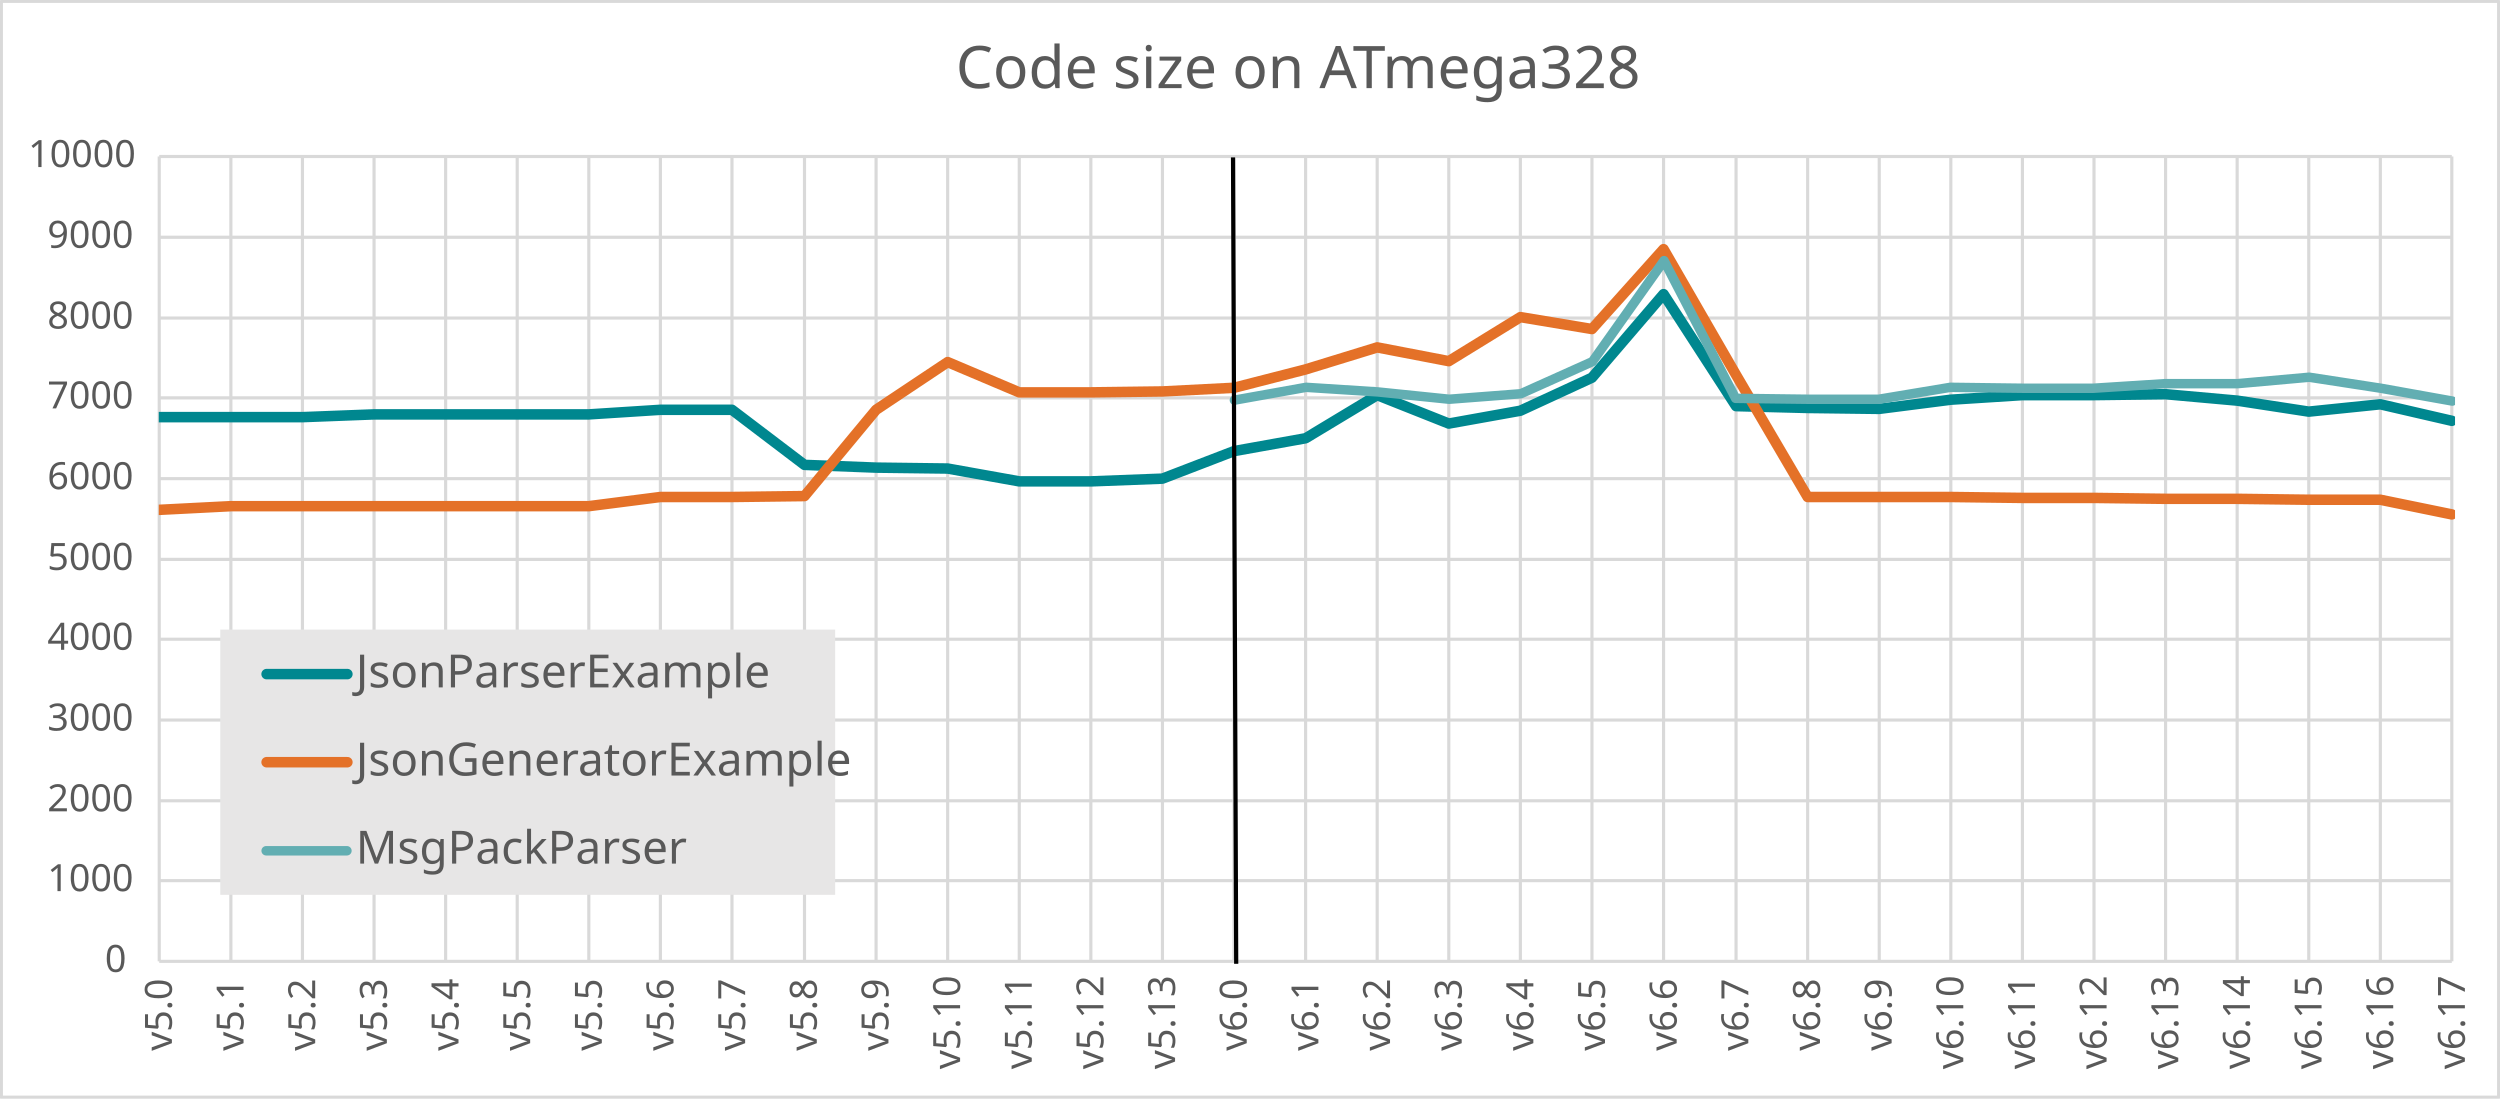
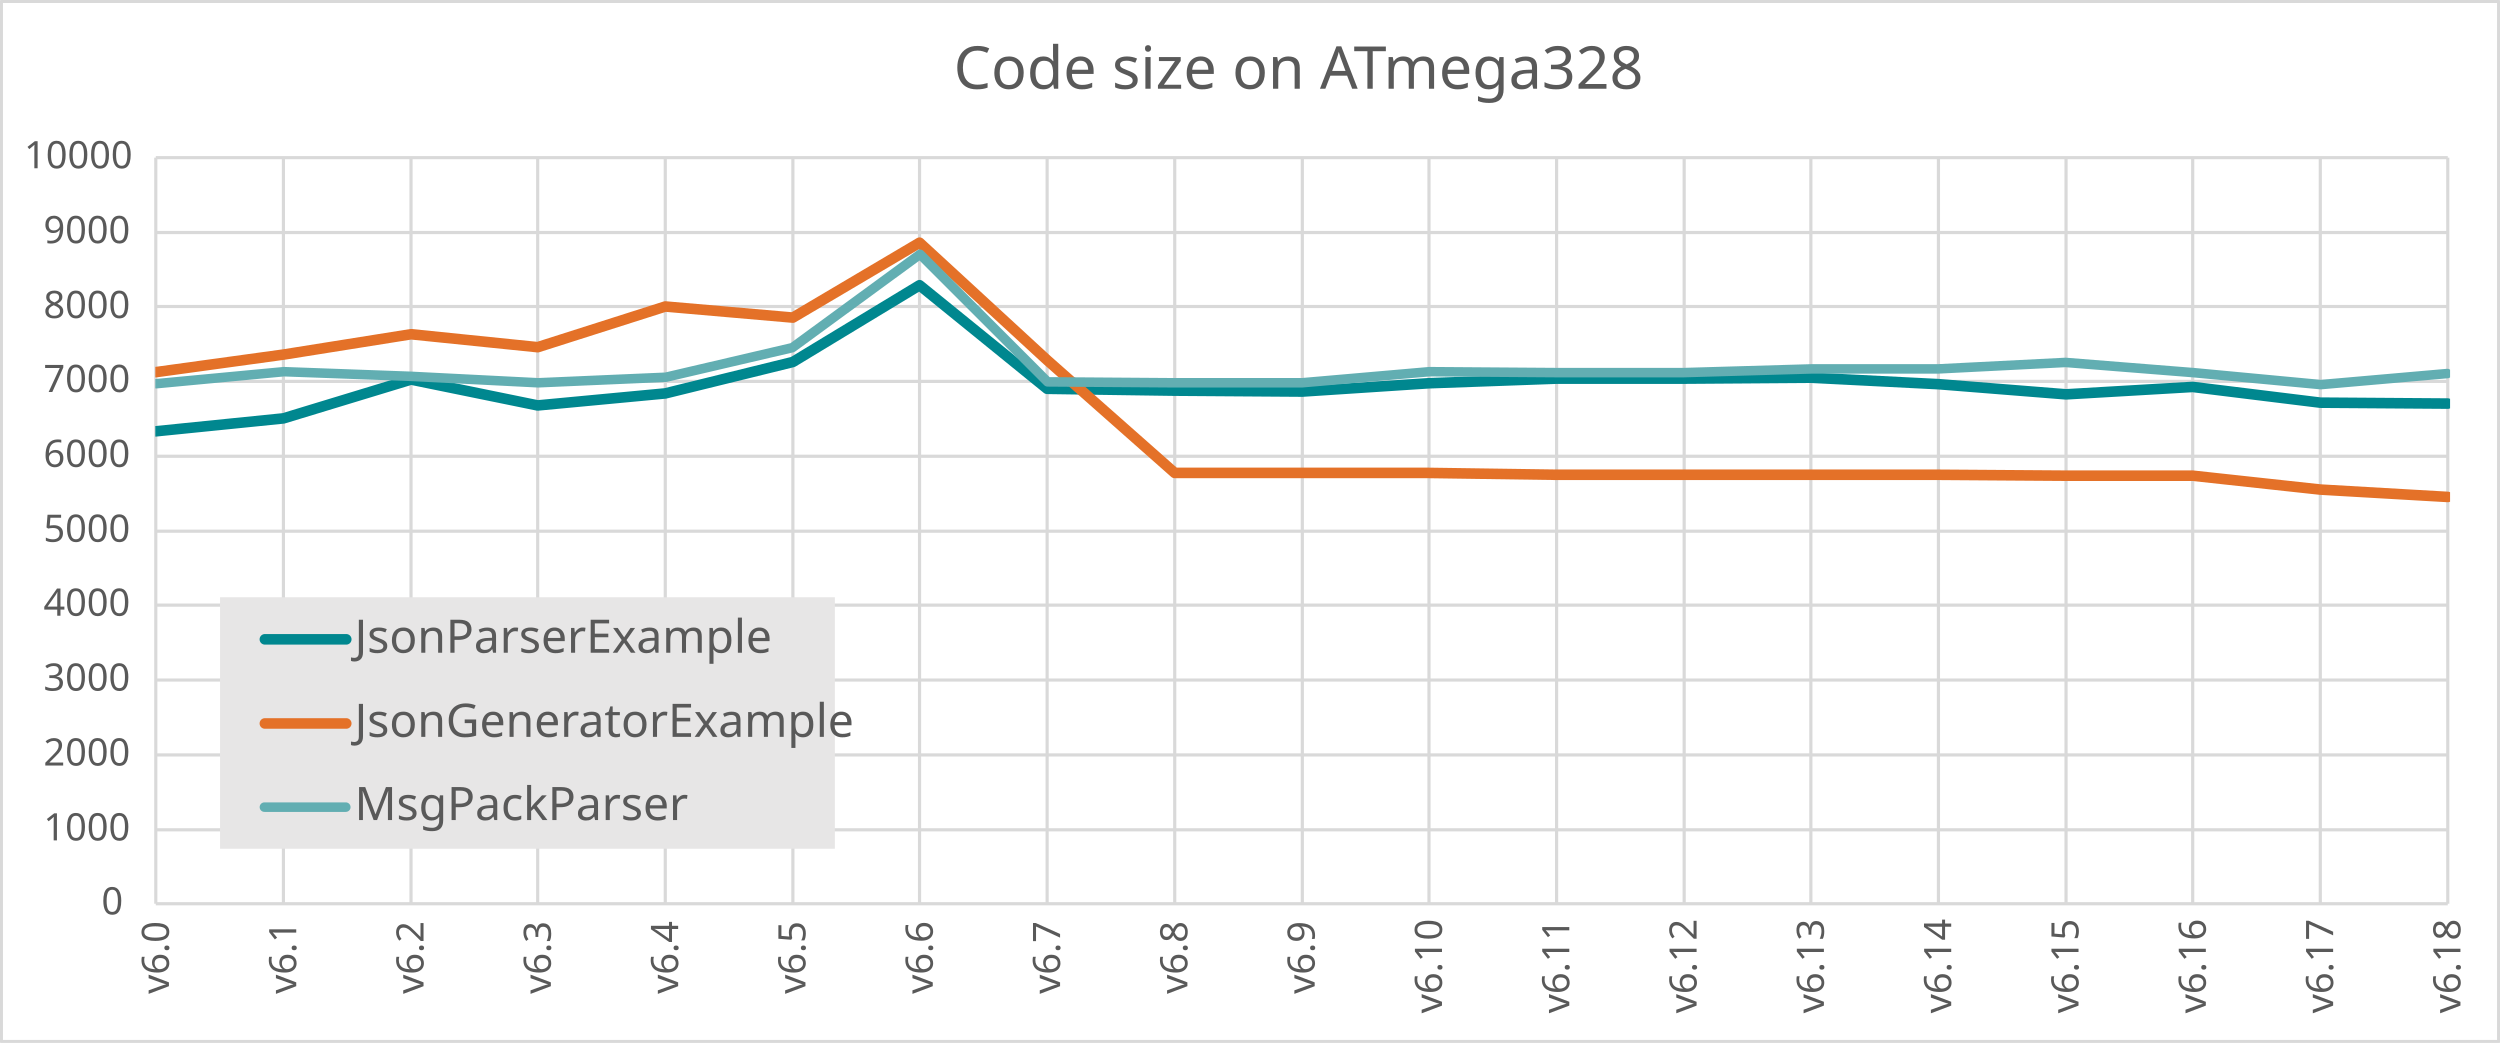
- <svg xmlns="http://www.w3.org/2000/svg" width="2724" height="1197" overflow="hidden">
+ <svg xmlns="http://www.w3.org/2000/svg" width="2704" height="1128" overflow="hidden">
  <defs>
-     <clipPath id="a">
-       <path d="M1326 171h2724v1197H1326z" />
-     </clipPath>
-     <clipPath id="b">
-       <path d="M1326 171h2722v1195H1326z" />
-     </clipPath>
-     <clipPath id="c">
-       <path d="M1326 171h2722v1195H1326z" />
-     </clipPath>
-     <clipPath id="d">
-       <path d="M1326 171h2722v1195H1326z" />
-     </clipPath>
-     <clipPath id="e">
-       <path d="M1499 341h2502v880H1499z" />
-     </clipPath>
-     <clipPath id="f">
-       <path d="M1499 341h2502v880H1499z" />
-     </clipPath>
-     <clipPath id="g">
-       <path d="M1499 341h2502v880H1499z" />
-     </clipPath>
-     <clipPath id="h">
-       <path d="M1326 171h2722v1195H1326z" />
-     </clipPath>
-     <clipPath id="i">
-       <path d="M1326 171h2722v1195H1326z" />
-     </clipPath>
-     <clipPath id="j">
-       <path d="M1326 171h2722v1195H1326z" />
-     </clipPath>
-     <clipPath id="k">
-       <path d="M1326 171h2722v1195H1326z" />
-     </clipPath>
-     <clipPath id="l">
-       <path d="M1326 171h2722v1195H1326z" />
-     </clipPath>
-     <clipPath id="m">
-       <path d="M1326 171h2722v1195H1326z" />
-     </clipPath>
-     <clipPath id="n">
-       <path d="M1326 171h2722v1195H1326z" />
-     </clipPath>
-     <clipPath id="o">
-       <path d="M1326 171h2722v1195H1326z" />
-     </clipPath>
-     <clipPath id="p">
-       <path d="M1326 171h2722v1195H1326z" />
-     </clipPath>
-     <clipPath id="q">
-       <path d="M1326 171h2722v1195H1326z" />
-     </clipPath>
-     <clipPath id="r">
-       <path d="M1326 171h2722v1195H1326z" />
-     </clipPath>
-     <clipPath id="s">
-       <path d="M1326 171h2722v1195H1326z" />
-     </clipPath>
-     <clipPath id="t">
-       <path d="M1326 171h2722v1195H1326z" />
-     </clipPath>
-     <clipPath id="u">
-       <path d="M1326 171h2722v1195H1326z" />
-     </clipPath>
-     <clipPath id="v">
-       <path d="M1326 171h2722v1195H1326z" />
-     </clipPath>
-     <clipPath id="w">
-       <path d="M1326 171h2722v1195H1326z" />
-     </clipPath>
-     <clipPath id="x">
-       <path d="M1326 171h2722v1195H1326z" />
-     </clipPath>
-     <clipPath id="y">
-       <path d="M1326 171h2722v1195H1326z" />
-     </clipPath>
-     <clipPath id="z">
-       <path d="M1326 171h2722v1195H1326z" />
-     </clipPath>
-     <clipPath id="A">
-       <path d="M1326 171h2722v1195H1326z" />
-     </clipPath>
-     <clipPath id="B">
-       <path d="M1326 171h2722v1195H1326z" />
-     </clipPath>
-     <clipPath id="C">
-       <path d="M1326 171h2722v1195H1326z" />
-     </clipPath>
-     <clipPath id="D">
-       <path d="M1326 171h2722v1195H1326z" />
-     </clipPath>
-     <clipPath id="E">
-       <path d="M1326 171h2722v1195H1326z" />
-     </clipPath>
-     <clipPath id="F">
-       <path d="M1326 171h2722v1195H1326z" />
-     </clipPath>
-     <clipPath id="G">
-       <path d="M1326 171h2722v1195H1326z" />
-     </clipPath>
-     <clipPath id="H">
-       <path d="M1326 171h2722v1195H1326z" />
-     </clipPath>
-     <clipPath id="I">
-       <path d="M1326 171h2722v1195H1326z" />
-     </clipPath>
-     <clipPath id="J">
-       <path d="M1326 171h2722v1195H1326z" />
-     </clipPath>
-     <clipPath id="K">
-       <path d="M1326 171h2722v1195H1326z" />
-     </clipPath>
-     <clipPath id="L">
-       <path d="M1326 171h2722v1195H1326z" />
-     </clipPath>
-     <clipPath id="M">
-       <path d="M1326 171h2722v1195H1326z" />
-     </clipPath>
-     <clipPath id="N">
-       <path d="M1326 171h2722v1195H1326z" />
-     </clipPath>
-     <clipPath id="O">
-       <path d="M1326 171h2722v1195H1326z" />
-     </clipPath>
-     <clipPath id="P">
-       <path d="M1326 171h2722v1195H1326z" />
-     </clipPath>
-     <clipPath id="Q">
-       <path d="M1326 171h2722v1195H1326z" />
-     </clipPath>
-     <clipPath id="R">
-       <path d="M1326 171h2722v1195H1326z" />
-     </clipPath>
-     <clipPath id="S">
-       <path d="M1326 171h2722v1195H1326z" />
-     </clipPath>
-     <clipPath id="T">
-       <path d="M1326 171h2722v1195H1326z" />
-     </clipPath>
-     <clipPath id="U">
-       <path d="M1326 171h2722v1195H1326z" />
-     </clipPath>
-     <clipPath id="V">
-       <path d="M1326 171h2722v1195H1326z" />
-     </clipPath>
-     <clipPath id="W">
-       <path d="M1326 171h2722v1195H1326z" />
-     </clipPath>
-     <clipPath id="X">
-       <path d="M1326 171h2722v1195H1326z" />
-     </clipPath>
-     <clipPath id="Y">
-       <path d="M1326 171h2722v1195H1326z" />
-     </clipPath>
-     <clipPath id="Z">
-       <path d="M1326 171h2722v1195H1326z" />
-     </clipPath>
-     <clipPath id="aa">
-       <path d="M1326 171h2722v1195H1326z" />
-     </clipPath>
-     <clipPath id="ab">
-       <path d="M1326 171h2722v1195H1326z" />
-     </clipPath>
-     <clipPath id="ac">
-       <path d="M1326 171h2722v1195H1326z" />
-     </clipPath>
-     <clipPath id="ad">
-       <path d="M1326 171h2722v1195H1326z" />
-     </clipPath>
-     <clipPath id="ae">
-       <path d="M1326 171h2722v1195H1326z" />
-     </clipPath>
-     <clipPath id="af">
-       <path d="M1326 171h2722v1195H1326z" />
-     </clipPath>
-     <clipPath id="ag">
-       <path d="M1326 171h2722v1195H1326z" />
-     </clipPath>
-     <clipPath id="ah">
-       <path d="M1326 171h2723v1196H1326z" />
+     <clipPath id="clip0">
+       <rect x="1318" y="163" width="2704" height="1128" />
+     </clipPath>
+     <clipPath id="clip1">
+       <rect x="1318" y="163" width="2702" height="1125" />
+     </clipPath>
+     <clipPath id="clip2">
+       <rect x="1318" y="163" width="2702" height="1125" />
+     </clipPath>
+     <clipPath id="clip3">
+       <rect x="1318" y="163" width="2702" height="1125" />
+     </clipPath>
+     <clipPath id="clip4">
+       <rect x="1486" y="333" width="2482" height="811" />
+     </clipPath>
+     <clipPath id="clip5">
+       <rect x="1486" y="333" width="2482" height="811" />
+     </clipPath>
+     <clipPath id="clip6">
+       <rect x="1486" y="333" width="2482" height="811" />
+     </clipPath>
+     <clipPath id="clip7">
+       <rect x="1318" y="163" width="2702" height="1125" />
+     </clipPath>
+     <clipPath id="clip8">
+       <rect x="1318" y="163" width="2702" height="1125" />
+     </clipPath>
+     <clipPath id="clip9">
+       <rect x="1318" y="163" width="2702" height="1125" />
+     </clipPath>
+     <clipPath id="clip10">
+       <rect x="1318" y="163" width="2702" height="1125" />
+     </clipPath>
+     <clipPath id="clip11">
+       <rect x="1318" y="163" width="2702" height="1125" />
+     </clipPath>
+     <clipPath id="clip12">
+       <rect x="1318" y="163" width="2702" height="1125" />
+     </clipPath>
+     <clipPath id="clip13">
+       <rect x="1318" y="163" width="2702" height="1125" />
+     </clipPath>
+     <clipPath id="clip14">
+       <rect x="1318" y="163" width="2702" height="1125" />
+     </clipPath>
+     <clipPath id="clip15">
+       <rect x="1318" y="163" width="2702" height="1125" />
+     </clipPath>
+     <clipPath id="clip16">
+       <rect x="1318" y="163" width="2702" height="1125" />
+     </clipPath>
+     <clipPath id="clip17">
+       <rect x="1318" y="163" width="2702" height="1125" />
+     </clipPath>
+     <clipPath id="clip18">
+       <rect x="1318" y="163" width="2702" height="1125" />
+     </clipPath>
+     <clipPath id="clip19">
+       <rect x="1318" y="163" width="2702" height="1125" />
+     </clipPath>
+     <clipPath id="clip20">
+       <rect x="1318" y="163" width="2702" height="1125" />
+     </clipPath>
+     <clipPath id="clip21">
+       <rect x="1318" y="163" width="2702" height="1125" />
+     </clipPath>
+     <clipPath id="clip22">
+       <rect x="1318" y="163" width="2702" height="1125" />
+     </clipPath>
+     <clipPath id="clip23">
+       <rect x="1318" y="163" width="2702" height="1125" />
+     </clipPath>
+     <clipPath id="clip24">
+       <rect x="1318" y="163" width="2702" height="1125" />
+     </clipPath>
+     <clipPath id="clip25">
+       <rect x="1318" y="163" width="2702" height="1125" />
+     </clipPath>
+     <clipPath id="clip26">
+       <rect x="1318" y="163" width="2702" height="1125" />
+     </clipPath>
+     <clipPath id="clip27">
+       <rect x="1318" y="163" width="2702" height="1125" />
+     </clipPath>
+     <clipPath id="clip28">
+       <rect x="1318" y="163" width="2702" height="1125" />
+     </clipPath>
+     <clipPath id="clip29">
+       <rect x="1318" y="163" width="2702" height="1125" />
+     </clipPath>
+     <clipPath id="clip30">
+       <rect x="1318" y="163" width="2702" height="1125" />
+     </clipPath>
+     <clipPath id="clip31">
+       <rect x="1318" y="163" width="2702" height="1125" />
+     </clipPath>
+     <clipPath id="clip32">
+       <rect x="1318" y="163" width="2702" height="1125" />
+     </clipPath>
+     <clipPath id="clip33">
+       <rect x="1318" y="163" width="2702" height="1125" />
+     </clipPath>
+     <clipPath id="clip34">
+       <rect x="1318" y="163" width="2702" height="1125" />
+     </clipPath>
+     <clipPath id="clip35">
+       <rect x="1318" y="163" width="2702" height="1125" />
+     </clipPath>
+     <clipPath id="clip36">
+       <rect x="1318" y="163" width="2702" height="1125" />
+     </clipPath>
+     <clipPath id="clip37">
+       <rect x="1318" y="163" width="2702" height="1125" />
+     </clipPath>
+     <clipPath id="clip38">
+       <rect x="1318" y="163" width="2702" height="1125" />
+     </clipPath>
+     <clipPath id="clip39">
+       <rect x="1318" y="163" width="2702" height="1125" />
+     </clipPath>
+     <clipPath id="clip40">
+       <rect x="1318" y="163" width="2702" height="1125" />
+     </clipPath>
+     <clipPath id="clip41">
+       <rect x="1318" y="163" width="2702" height="1125" />
+     </clipPath>
+     <clipPath id="clip42">
+       <rect x="1318" y="163" width="2702" height="1125" />
+     </clipPath>
+     <clipPath id="clip43">
+       <rect x="1318" y="163" width="2702" height="1125" />
+     </clipPath>
+     <clipPath id="clip44">
+       <rect x="1318" y="163" width="2702" height="1125" />
    </clipPath>
  </defs>
-   <g clip-path="url(#a)" transform="translate(-1326 -171)">
-     <path fill="#FFF" d="M1327 172h2721v1194H1327z" />
-     <g clip-path="url(#b)">
-       <path d="M1499.5 1130.54h2498m-2498-87.01h2498m-2498-87.999h2498m-2498-88.002h2498m-2498-87.003h2498m-2498-88.003h2498m-2498-88.003h2498m-2498-87.003h2498m-2498-88.003h2498m-2498-88.014h2498" stroke="#D9D9D9" stroke-width="3.438" stroke-linejoin="round" stroke-miterlimit="10" fill="none" />
-     </g>
-     <g clip-path="url(#c)">
-       <path d="M1499.5 341.5v877m78.05-877v877m78-877v877m78.01-877v877m78-877v877m78-877v877m78-877v877m78.01-877v877m78-877v877m79-877v877m78-877v877m78.01-877v877m78-877v877m78-877v877m78.01-877v877m78-877v877m78-877v877m78-877v877m78.01-877v877m78-877v877m78-877v877m78-877v877m79.01-877v877m78-877v877m78-877v877m78-877v877m78.01-877v877m78-877v877m78-877v877m78-877v877m78.01-877v877m78-877v877m77.87-877v877" stroke="#D9D9D9" stroke-width="3.438" stroke-linejoin="round" stroke-miterlimit="10" fill="none" />
-     </g>
-     <g clip-path="url(#d)">
-       <path d="M1499.5 1218.5h2498" stroke="#D9D9D9" stroke-width="3.438" stroke-linejoin="round" stroke-miterlimit="10" fill="none" />
-     </g>
-     <g clip-path="url(#e)">
-       <path d="M1499.5 625.521h156.05l78.01-3h234l78.01-5.001h78l79 60.002 78 3.001 78.01 1 78 13.977h78l78.01-2.977 78-30.001 78-14.001 78-47.001 78.01 31.001 78-14.001 78-36.001 78-91.019 79.01 122.02 78 2 78 1 78-10 78.01-5h78l78-1 78 7 78.01 12.001 78-8.001 77.87 18.001" stroke="#00878F" stroke-width="11.458" stroke-linecap="round" stroke-linejoin="round" stroke-miterlimit="10" fill="none" />
-     </g>
-     <g clip-path="url(#f)">
-       <path d="M1499.5 726.524l78.05-4h390.01l78.01-10h78l79-1 78-94.004 78.01-52.001 78 33.001h78l78.01-1 78-4 78-20.001 78-24.001 78.01 15.001 78-48.002 78 13.001 78-87.018 79.01 137.019 78 133.005h156l78.01 1h78l78 1h78l78.01 1h78l77.87 15.976" stroke="#E47128" stroke-width="11.458" stroke-linecap="round" stroke-linejoin="round" stroke-miterlimit="10" fill="none" />
-     </g>
-     <g clip-path="url(#g)">
-       <path d="M2671 607.02l78.09-14.001 78 5.001 78.01 8 78-6 78-35.001 78-110.019 78.01 150.02 78 1h78l78-13.001 78.01 1h78l78-5h79l78.01-7 78 12L3998 608" stroke="#62AEB2" stroke-width="10.313" stroke-linecap="round" stroke-linejoin="round" stroke-miterlimit="10" fill="none" />
-     </g>
-     <g clip-path="url(#h)">
-       <text fill="#595959" font-family="Calibri,Calibri_MSFontService,sans-serif" font-weight="400" font-size="41" transform="translate(1440.29 1230)">0</text>
-     </g>
-     <g clip-path="url(#i)">
-       <text fill="#595959" font-family="Calibri,Calibri_MSFontService,sans-serif" font-weight="400" font-size="41" transform="translate(1377.59 1142)">1000</text>
-     </g>
-     <g clip-path="url(#j)">
-       <text fill="#595959" font-family="Calibri,Calibri_MSFontService,sans-serif" font-weight="400" font-size="41" transform="translate(1377.59 1055)">2000</text>
-     </g>
-     <g clip-path="url(#k)">
-       <text fill="#595959" font-family="Calibri,Calibri_MSFontService,sans-serif" font-weight="400" font-size="41" transform="translate(1377.59 967)">3000</text>
-     </g>
-     <g clip-path="url(#l)">
-       <text fill="#595959" font-family="Calibri,Calibri_MSFontService,sans-serif" font-weight="400" font-size="41" transform="translate(1377.59 879)">4000</text>
-     </g>
-     <g clip-path="url(#m)">
-       <text fill="#595959" font-family="Calibri,Calibri_MSFontService,sans-serif" font-weight="400" font-size="41" transform="translate(1377.59 792)">5000</text>
-     </g>
-     <g clip-path="url(#n)">
-       <text fill="#595959" font-family="Calibri,Calibri_MSFontService,sans-serif" font-weight="400" font-size="41" transform="translate(1377.59 704)">6000</text>
-     </g>
-     <g clip-path="url(#o)">
-       <text fill="#595959" font-family="Calibri,Calibri_MSFontService,sans-serif" font-weight="400" font-size="41" transform="translate(1377.59 616)">7000</text>
-     </g>
-     <g clip-path="url(#p)">
-       <text fill="#595959" font-family="Calibri,Calibri_MSFontService,sans-serif" font-weight="400" font-size="41" transform="translate(1377.59 529)">8000</text>
-     </g>
-     <g clip-path="url(#q)">
-       <text fill="#595959" font-family="Calibri,Calibri_MSFontService,sans-serif" font-weight="400" font-size="41" transform="translate(1377.59 441)">9000</text>
-     </g>
-     <g clip-path="url(#r)">
-       <text fill="#595959" font-family="Calibri,Calibri_MSFontService,sans-serif" font-weight="400" font-size="41" transform="translate(1356.69 353)">10000</text>
-     </g>
-     <g clip-path="url(#s)">
-       <text fill="#595959" font-family="Calibri,Calibri_MSFontService,sans-serif" font-weight="400" font-size="41" transform="rotate(-90 1414.64 -98.64)">v5.0</text>
-     </g>
-     <g clip-path="url(#t)">
-       <text fill="#595959" font-family="Calibri,Calibri_MSFontService,sans-serif" font-weight="400" font-size="41" transform="rotate(-90 1453.68 -137.68)">v5.1</text>
-     </g>
-     <g clip-path="url(#u)">
-       <text fill="#595959" font-family="Calibri,Calibri_MSFontService,sans-serif" font-weight="400" font-size="41" transform="rotate(-90 1492.715 -176.715)">v5.2</text>
-     </g>
-     <g clip-path="url(#v)">
-       <text fill="#595959" font-family="Calibri,Calibri_MSFontService,sans-serif" font-weight="400" font-size="41" transform="rotate(-90 1531.755 -215.755)">v5.3</text>
-     </g>
-     <g clip-path="url(#w)">
-       <text fill="#595959" font-family="Calibri,Calibri_MSFontService,sans-serif" font-weight="400" font-size="41" transform="rotate(-90 1570.795 -254.795)">v5.4</text>
-     </g>
-     <g clip-path="url(#x)">
-       <text fill="#595959" font-family="Calibri,Calibri_MSFontService,sans-serif" font-weight="400" font-size="41" transform="rotate(-90 1609.83 -293.83)">v5.5</text>
-     </g>
-     <g clip-path="url(#y)">
-       <text fill="#595959" font-family="Calibri,Calibri_MSFontService,sans-serif" font-weight="400" font-size="41" transform="rotate(-90 1648.87 -332.87)">v5.5</text>
-     </g>
-     <g clip-path="url(#z)">
-       <text fill="#595959" font-family="Calibri,Calibri_MSFontService,sans-serif" font-weight="400" font-size="41" transform="rotate(-90 1687.91 -371.91)">v5.6</text>
-     </g>
-     <g clip-path="url(#A)">
-       <text fill="#595959" font-family="Calibri,Calibri_MSFontService,sans-serif" font-weight="400" font-size="41" transform="rotate(-90 1726.945 -410.945)">v5.7</text>
-     </g>
-     <g clip-path="url(#B)">
-       <text fill="#595959" font-family="Calibri,Calibri_MSFontService,sans-serif" font-weight="400" font-size="41" transform="rotate(-90 1765.985 -449.985)">v5.8</text>
-     </g>
-     <g clip-path="url(#C)">
-       <text fill="#595959" font-family="Calibri,Calibri_MSFontService,sans-serif" font-weight="400" font-size="41" transform="rotate(-90 1805.025 -489.025)">v5.9</text>
-     </g>
-     <g clip-path="url(#D)">
-       <text fill="#595959" font-family="Calibri,Calibri_MSFontService,sans-serif" font-weight="400" font-size="41" transform="rotate(-90 1854.06 -518.06)">v5.10</text>
-     </g>
-     <g clip-path="url(#E)">
-       <text fill="#595959" font-family="Calibri,Calibri_MSFontService,sans-serif" font-weight="400" font-size="41" transform="rotate(-90 1893.1 -557.1)">v5.11</text>
-     </g>
-     <g clip-path="url(#F)">
-       <text fill="#595959" font-family="Calibri,Calibri_MSFontService,sans-serif" font-weight="400" font-size="41" transform="rotate(-90 1932.135 -596.135)">v5.12</text>
-     </g>
-     <g clip-path="url(#G)">
-       <text fill="#595959" font-family="Calibri,Calibri_MSFontService,sans-serif" font-weight="400" font-size="41" transform="rotate(-90 1971.175 -635.175)">v5.13</text>
-     </g>
-     <g clip-path="url(#H)">
-       <text fill="#595959" font-family="Calibri,Calibri_MSFontService,sans-serif" font-weight="400" font-size="41" transform="rotate(-90 2000.215 -684.215)">v6.0</text>
-     </g>
-     <g clip-path="url(#I)">
-       <text fill="#595959" font-family="Calibri,Calibri_MSFontService,sans-serif" font-weight="400" font-size="41" transform="rotate(-90 2039.25 -723.25)">v6.1</text>
-     </g>
-     <g clip-path="url(#J)">
-       <text fill="#595959" font-family="Calibri,Calibri_MSFontService,sans-serif" font-weight="400" font-size="41" transform="rotate(-90 2078.29 -762.29)">v6.2</text>
-     </g>
-     <g clip-path="url(#K)">
-       <text fill="#595959" font-family="Calibri,Calibri_MSFontService,sans-serif" font-weight="400" font-size="41" transform="rotate(-90 2117.33 -801.33)">v6.3</text>
-     </g>
-     <g clip-path="url(#L)">
-       <text fill="#595959" font-family="Calibri,Calibri_MSFontService,sans-serif" font-weight="400" font-size="41" transform="rotate(-90 2156.365 -840.365)">v6.4</text>
-     </g>
-     <g clip-path="url(#M)">
-       <text fill="#595959" font-family="Calibri,Calibri_MSFontService,sans-serif" font-weight="400" font-size="41" transform="rotate(-90 2195.405 -879.405)">v6.5</text>
-     </g>
-     <g clip-path="url(#N)">
-       <text fill="#595959" font-family="Calibri,Calibri_MSFontService,sans-serif" font-weight="400" font-size="41" transform="rotate(-90 2234.445 -918.445)">v6.6</text>
-     </g>
-     <g clip-path="url(#O)">
-       <text fill="#595959" font-family="Calibri,Calibri_MSFontService,sans-serif" font-weight="400" font-size="41" transform="rotate(-90 2273.48 -957.48)">v6.7</text>
-     </g>
-     <g clip-path="url(#P)">
-       <text fill="#595959" font-family="Calibri,Calibri_MSFontService,sans-serif" font-weight="400" font-size="41" transform="rotate(-90 2312.52 -996.52)">v6.8</text>
-     </g>
-     <g clip-path="url(#Q)">
-       <text fill="#595959" font-family="Calibri,Calibri_MSFontService,sans-serif" font-weight="400" font-size="41" transform="rotate(-90 2351.56 -1035.56)">v6.9</text>
-     </g>
-     <g clip-path="url(#R)">
-       <text fill="#595959" font-family="Calibri,Calibri_MSFontService,sans-serif" font-weight="400" font-size="41" transform="matrix(0 -1 1 0 3465.19 1336)">v6.10</text>
-     </g>
-     <g clip-path="url(#S)">
-       <text fill="#595959" font-family="Calibri,Calibri_MSFontService,sans-serif" font-weight="400" font-size="41" transform="matrix(0 -1 1 0 3543.27 1336)">v6.11</text>
-     </g>
-     <g clip-path="url(#T)">
-       <text fill="#595959" font-family="Calibri,Calibri_MSFontService,sans-serif" font-weight="400" font-size="41" transform="rotate(-90 2478.67 -1142.67)">v6.12</text>
-     </g>
-     <g clip-path="url(#U)">
-       <text fill="#595959" font-family="Calibri,Calibri_MSFontService,sans-serif" font-weight="400" font-size="41" transform="rotate(-90 2517.71 -1181.71)">v6.13</text>
-     </g>
-     <g clip-path="url(#V)">
-       <text fill="#595959" font-family="Calibri,Calibri_MSFontService,sans-serif" font-weight="400" font-size="41" transform="rotate(-90 2556.75 -1220.75)">v6.14</text>
-     </g>
-     <g clip-path="url(#W)">
-       <text fill="#595959" font-family="Calibri,Calibri_MSFontService,sans-serif" font-weight="400" font-size="41" transform="matrix(0 -1 1 0 3855.57 1336)">v6.15</text>
-     </g>
-     <g clip-path="url(#X)">
-       <text fill="#595959" font-family="Calibri,Calibri_MSFontService,sans-serif" font-weight="400" font-size="41" transform="matrix(0 -1 1 0 3933.65 1336)">v6.16</text>
-     </g>
-     <g clip-path="url(#Y)">
-       <text fill="#595959" font-family="Calibri,Calibri_MSFontService,sans-serif" font-weight="400" font-size="41" transform="matrix(0 -1 1 0 4011.73 1336)">v6.17</text>
-     </g>
-     <g clip-path="url(#Z)">
-       <text fill="#595959" font-family="Calibri,Calibri_MSFontService,sans-serif" font-weight="400" font-size="64" transform="translate(2367.46 267)">Code size on ATmega328</text>
-     </g>
-     <g clip-path="url(#aa)">
-       <path fill="#E7E6E6" d="M1566 857h670v289h-670z" />
-     </g>
-     <g clip-path="url(#ab)">
-       <path d="M1616.5 905.5h88" stroke="#00878F" stroke-width="11.458" stroke-linecap="round" stroke-linejoin="round" stroke-miterlimit="10" fill="none" />
-     </g>
-     <g clip-path="url(#ac)">
-       <text fill="#595959" font-family="Calibri,Calibri_MSFontService,sans-serif" font-weight="400" font-size="50" transform="translate(1713.7 920)">JsonParserExample</text>
-     </g>
-     <g clip-path="url(#ad)">
-       <path d="M1616.5 1001.5h88" stroke="#E47128" stroke-width="11.458" stroke-linecap="round" stroke-linejoin="round" stroke-miterlimit="10" fill="none" />
-     </g>
-     <g clip-path="url(#ae)">
-       <text fill="#595959" font-family="Calibri,Calibri_MSFontService,sans-serif" font-weight="400" font-size="50" transform="translate(1713.7 1016)">JsonGeneratorExample</text>
-     </g>
-     <g clip-path="url(#af)">
-       <path d="M1616 1098h88" stroke="#62AEB2" stroke-width="10.313" stroke-linecap="round" stroke-linejoin="round" stroke-miterlimit="10" fill="none" />
-     </g>
-     <g clip-path="url(#ag)">
-       <text fill="#595959" font-family="Calibri,Calibri_MSFontService,sans-serif" font-weight="400" font-size="50" transform="translate(1713.7 1112)">MsgPackParser</text>
-     </g>
-     <path stroke="#D9D9D9" stroke-width="3.438" stroke-linejoin="round" stroke-miterlimit="10" fill="none" d="M1327.5 172.5h2721v1194h-2721z" />
-     <g clip-path="url(#ah)">
-       <path d="M2669.5 342.5l3.46 878.66" stroke="#000" stroke-width="4.583" stroke-miterlimit="8" fill="none" />
-     </g>
+   <g clip-path="url(#clip0)" transform="translate(-1318 -163)">
+     <rect x="1319" y="164" width="2701" height="1125" fill="#FFFFFF" />
+     <g clip-path="url(#clip1)">
+       <path d="M1486.5 1060.53 3965.5 1060.53M1486.5 979.532 3965.5 979.532M1486.5 898.53 3965.5 898.53M1486.5 817.527 3965.5 817.527M1486.5 737.524 3965.5 737.524M1486.5 656.522 3965.5 656.522M1486.5 575.519 3965.5 575.519M1486.5 494.516 3965.5 494.516M1486.5 414.514 3965.5 414.514M1486.5 333.5 3965.5 333.5" stroke="#D9D9D9" stroke-width="3.438" stroke-linejoin="round" stroke-miterlimit="10" fill="none" />
+     </g>
+     <g clip-path="url(#clip2)">
+       <path d="M1486.5 333.5 1486.5 1140.5M1624.55 333.5 1624.55 1140.5M1762.56 333.5 1762.56 1140.5M1899.56 333.5 1899.56 1140.5M2037.57 333.5 2037.57 1140.5M2175.57 333.5 2175.57 1140.5M2312.58 333.5 2312.58 1140.5M2450.58 333.5 2450.58 1140.5M2588.58 333.5 2588.58 1140.5M2726.59 333.5 2726.59 1140.5M2863.59 333.5 2863.59 1140.5M3001.6 333.5 3001.6 1140.5M3139.6 333.5 3139.6 1140.5M3276.61 333.5 3276.61 1140.5M3414.61 333.5 3414.61 1140.5M3552.62 333.5 3552.62 1140.5M3689.62 333.5 3689.62 1140.5M3827.63 333.5 3827.63 1140.5M3965.5 333.5 3965.5 1140.5" stroke="#D9D9D9" stroke-width="3.438" stroke-linejoin="round" stroke-miterlimit="10" fill="none" />
+     </g>
+     <g clip-path="url(#clip3)">
+       <path d="M1486.5 1140.5 3965.5 1140.5" stroke="#D9D9D9" stroke-width="3.438" stroke-linejoin="round" stroke-miterlimit="10" fill="none" fill-rule="evenodd" />
+     </g>
+     <g clip-path="url(#clip4)">
+       <path d="M1486.5 629.5 1624.55 615.52 1762.56 573.519 1899.56 601.52 2037.57 588.519 2175.57 554.518 2312.58 471.5 2450.58 583.519 2588.58 585.519 2726.59 586.519 2863.59 577.519 3001.6 572.519 3139.6 572.519 3276.61 571.519 3414.61 578.519 3552.62 589.52 3689.62 581.519 3827.63 598.52 3965.5 599.52" stroke="#00878F" stroke-width="11.458" stroke-linecap="round" stroke-linejoin="round" stroke-miterlimit="10" fill="none" />
+     </g>
+     <g clip-path="url(#clip5)">
+       <path d="M1486.5 565.519 1624.55 546.518 1762.56 524.517 1899.56 538.518 2037.57 494.516 2175.57 506.517 2312.58 425.5 2450.58 552.518 2588.58 674.522 2726.59 674.522 2863.59 674.522 3001.6 676.522 3139.6 676.522 3276.61 676.522 3414.61 676.522 3552.62 677.522 3689.62 677.522 3827.63 692.523 3965.5 700.5" stroke="#E47128" stroke-width="11.458" stroke-linecap="round" stroke-linejoin="round" stroke-miterlimit="10" fill="none" />
+     </g>
+     <g clip-path="url(#clip6)">
+       <path d="M1487 578.019 1625.05 565.019 1762.06 570.019 1900.06 577.019 2038.07 571.019 2175.07 539.018 2313.08 438 2451.08 576.019 2588.08 577.019 2726.09 577.019 2864.09 565.019 3001.1 566.019 3139.1 566.019 3277.11 562.018 3414.11 562.018 3552.12 555.018 3690.12 566.019 3828.13 579 3965 567.019" stroke="#62AEB2" stroke-width="10.312" stroke-linecap="round" stroke-linejoin="round" stroke-miterlimit="10" fill="none" />
+     </g>
+     <g clip-path="url(#clip7)">
+       <text fill="#595959" font-family="Calibri,Calibri_MSFontService,sans-serif" font-weight="400" font-size="41" transform="matrix(1 0 0 1 1427.72 1152)">0</text>
+     </g>
+     <g clip-path="url(#clip8)">
+       <text fill="#595959" font-family="Calibri,Calibri_MSFontService,sans-serif" font-weight="400" font-size="41" transform="matrix(1 0 0 1 1365.02 1072)">1000</text>
+     </g>
+     <g clip-path="url(#clip9)">
+       <text fill="#595959" font-family="Calibri,Calibri_MSFontService,sans-serif" font-weight="400" font-size="41" transform="matrix(1 0 0 1 1365.02 991)">2000</text>
+     </g>
+     <g clip-path="url(#clip10)">
+       <text fill="#595959" font-family="Calibri,Calibri_MSFontService,sans-serif" font-weight="400" font-size="41" transform="matrix(1 0 0 1 1365.02 910)">3000</text>
+     </g>
+     <g clip-path="url(#clip11)">
+       <text fill="#595959" font-family="Calibri,Calibri_MSFontService,sans-serif" font-weight="400" font-size="41" transform="matrix(1 0 0 1 1365.02 829)">4000</text>
+     </g>
+     <g clip-path="url(#clip12)">
+       <text fill="#595959" font-family="Calibri,Calibri_MSFontService,sans-serif" font-weight="400" font-size="41" transform="matrix(1 0 0 1 1365.02 749)">5000</text>
+     </g>
+     <g clip-path="url(#clip13)">
+       <text fill="#595959" font-family="Calibri,Calibri_MSFontService,sans-serif" font-weight="400" font-size="41" transform="matrix(1 0 0 1 1365.02 668)">6000</text>
+     </g>
+     <g clip-path="url(#clip14)">
+       <text fill="#595959" font-family="Calibri,Calibri_MSFontService,sans-serif" font-weight="400" font-size="41" transform="matrix(1 0 0 1 1365.02 587)">7000</text>
+     </g>
+     <g clip-path="url(#clip15)">
+       <text fill="#595959" font-family="Calibri,Calibri_MSFontService,sans-serif" font-weight="400" font-size="41" transform="matrix(1 0 0 1 1365.02 507)">8000</text>
+     </g>
+     <g clip-path="url(#clip16)">
+       <text fill="#595959" font-family="Calibri,Calibri_MSFontService,sans-serif" font-weight="400" font-size="41" transform="matrix(1 0 0 1 1365.02 426)">9000</text>
+     </g>
+     <g clip-path="url(#clip17)">
+       <text fill="#595959" font-family="Calibri,Calibri_MSFontService,sans-serif" font-weight="400" font-size="41" transform="matrix(1 0 0 1 1344.12 345)">10000</text>
+     </g>
+     <g clip-path="url(#clip18)">
+       <text fill="#595959" font-family="Calibri,Calibri_MSFontService,sans-serif" font-weight="400" font-size="41" transform="matrix(6.12323e-17 -1 1 6.12323e-17 1500.72 1238)">v6.0</text>
+     </g>
+     <g clip-path="url(#clip19)">
+       <text fill="#595959" font-family="Calibri,Calibri_MSFontService,sans-serif" font-weight="400" font-size="41" transform="matrix(6.12323e-17 -1 1 6.12323e-17 1638.41 1238)">v6.1</text>
+     </g>
+     <g clip-path="url(#clip20)">
+       <text fill="#595959" font-family="Calibri,Calibri_MSFontService,sans-serif" font-weight="400" font-size="41" transform="matrix(6.12323e-17 -1 1 6.12323e-17 1776.1 1238)">v6.2</text>
+     </g>
+     <g clip-path="url(#clip21)">
+       <text fill="#595959" font-family="Calibri,Calibri_MSFontService,sans-serif" font-weight="400" font-size="41" transform="matrix(6.12323e-17 -1 1 6.12323e-17 1913.8 1238)">v6.3</text>
+     </g>
+     <g clip-path="url(#clip22)">
+       <text fill="#595959" font-family="Calibri,Calibri_MSFontService,sans-serif" font-weight="400" font-size="41" transform="matrix(6.12323e-17 -1 1 6.12323e-17 2051.49 1238)">v6.4</text>
+     </g>
+     <g clip-path="url(#clip23)">
+       <text fill="#595959" font-family="Calibri,Calibri_MSFontService,sans-serif" font-weight="400" font-size="41" transform="matrix(6.12323e-17 -1 1 6.12323e-17 2189.18 1238)">v6.5</text>
+     </g>
+     <g clip-path="url(#clip24)">
+       <text fill="#595959" font-family="Calibri,Calibri_MSFontService,sans-serif" font-weight="400" font-size="41" transform="matrix(6.12323e-17 -1 1 6.12323e-17 2326.88 1238)">v6.6</text>
+     </g>
+     <g clip-path="url(#clip25)">
+       <text fill="#595959" font-family="Calibri,Calibri_MSFontService,sans-serif" font-weight="400" font-size="41" transform="matrix(6.12323e-17 -1 1 6.12323e-17 2464.57 1238)">v6.7</text>
+     </g>
+     <g clip-path="url(#clip26)">
+       <text fill="#595959" font-family="Calibri,Calibri_MSFontService,sans-serif" font-weight="400" font-size="41" transform="matrix(6.12323e-17 -1 1 6.12323e-17 2602.27 1238)">v6.8</text>
+     </g>
+     <g clip-path="url(#clip27)">
+       <text fill="#595959" font-family="Calibri,Calibri_MSFontService,sans-serif" font-weight="400" font-size="41" transform="matrix(6.12323e-17 -1 1 6.12323e-17 2739.96 1238)">v6.9</text>
+     </g>
+     <g clip-path="url(#clip28)">
+       <text fill="#595959" font-family="Calibri,Calibri_MSFontService,sans-serif" font-weight="400" font-size="41" transform="matrix(6.12323e-17 -1 1 6.12323e-17 2877.65 1259)">v6.10</text>
+     </g>
+     <g clip-path="url(#clip29)">
+       <text fill="#595959" font-family="Calibri,Calibri_MSFontService,sans-serif" font-weight="400" font-size="41" transform="matrix(6.12323e-17 -1 1 6.12323e-17 3015.35 1259)">v6.11</text>
+     </g>
+     <g clip-path="url(#clip30)">
+       <text fill="#595959" font-family="Calibri,Calibri_MSFontService,sans-serif" font-weight="400" font-size="41" transform="matrix(6.12323e-17 -1 1 6.12323e-17 3153.04 1259)">v6.12</text>
+     </g>
+     <g clip-path="url(#clip31)">
+       <text fill="#595959" font-family="Calibri,Calibri_MSFontService,sans-serif" font-weight="400" font-size="41" transform="matrix(6.12323e-17 -1 1 6.12323e-17 3290.73 1259)">v6.13</text>
+     </g>
+     <g clip-path="url(#clip32)">
+       <text fill="#595959" font-family="Calibri,Calibri_MSFontService,sans-serif" font-weight="400" font-size="41" transform="matrix(6.12323e-17 -1 1 6.12323e-17 3428.43 1259)">v6.14</text>
+     </g>
+     <g clip-path="url(#clip33)">
+       <text fill="#595959" font-family="Calibri,Calibri_MSFontService,sans-serif" font-weight="400" font-size="41" transform="matrix(6.12323e-17 -1 1 6.12323e-17 3566.12 1259)">v6.15</text>
+     </g>
+     <g clip-path="url(#clip34)">
+       <text fill="#595959" font-family="Calibri,Calibri_MSFontService,sans-serif" font-weight="400" font-size="41" transform="matrix(6.12323e-17 -1 1 6.12323e-17 3703.82 1259)">v6.16</text>
+     </g>
+     <g clip-path="url(#clip35)">
+       <text fill="#595959" font-family="Calibri,Calibri_MSFontService,sans-serif" font-weight="400" font-size="41" transform="matrix(6.12323e-17 -1 1 6.12323e-17 3841.51 1259)">v6.17</text>
+     </g>
+     <g clip-path="url(#clip36)">
+       <text fill="#595959" font-family="Calibri,Calibri_MSFontService,sans-serif" font-weight="400" font-size="41" transform="matrix(6.12323e-17 -1 1 6.12323e-17 3979.2 1259)">v6.18</text>
+     </g>
+     <g clip-path="url(#clip37)">
+       <text fill="#595959" font-family="Calibri,Calibri_MSFontService,sans-serif" font-weight="400" font-size="64" transform="matrix(1 0 0 1 2349.5 259)">Code size on ATmega328</text>
+     </g>
+     <g clip-path="url(#clip38)">
+       <rect x="1556" y="809" width="665" height="272" fill="#E7E6E6" />
+     </g>
+     <g clip-path="url(#clip39)">
+       <path d="M1604.5 854.5 1692.5 854.5" stroke="#00878F" stroke-width="11.458" stroke-linecap="round" stroke-linejoin="round" stroke-miterlimit="10" fill="none" fill-rule="evenodd" />
+     </g>
+     <g clip-path="url(#clip40)">
+       <text fill="#595959" font-family="Calibri,Calibri_MSFontService,sans-serif" font-weight="400" font-size="50" transform="matrix(1 0 0 1 1701.53 869)">JsonParserExample</text>
+     </g>
+     <g clip-path="url(#clip41)">
+       <path d="M1604.5 945.5 1692.5 945.501" stroke="#E47128" stroke-width="11.458" stroke-linecap="round" stroke-linejoin="round" stroke-miterlimit="10" fill="none" fill-rule="evenodd" />
+     </g>
+     <g clip-path="url(#clip42)">
+       <text fill="#595959" font-family="Calibri,Calibri_MSFontService,sans-serif" font-weight="400" font-size="50" transform="matrix(1 0 0 1 1701.53 960)">JsonGeneratorExample</text>
+     </g>
+     <g clip-path="url(#clip43)">
+       <path d="M1604 1036 1692 1036" stroke="#62AEB2" stroke-width="10.312" stroke-linecap="round" stroke-linejoin="round" stroke-miterlimit="10" fill="none" fill-rule="evenodd" />
+     </g>
+     <g clip-path="url(#clip44)">
+       <text fill="#595959" font-family="Calibri,Calibri_MSFontService,sans-serif" font-weight="400" font-size="50" transform="matrix(1 0 0 1 1701.53 1050)">MsgPackParser</text>
+     </g>
+     <rect x="1319.5" y="164.5" width="2701" height="1125" stroke="#D9D9D9" stroke-width="3.438" stroke-linejoin="round" stroke-miterlimit="10" fill="none" />
  </g>
</svg>
